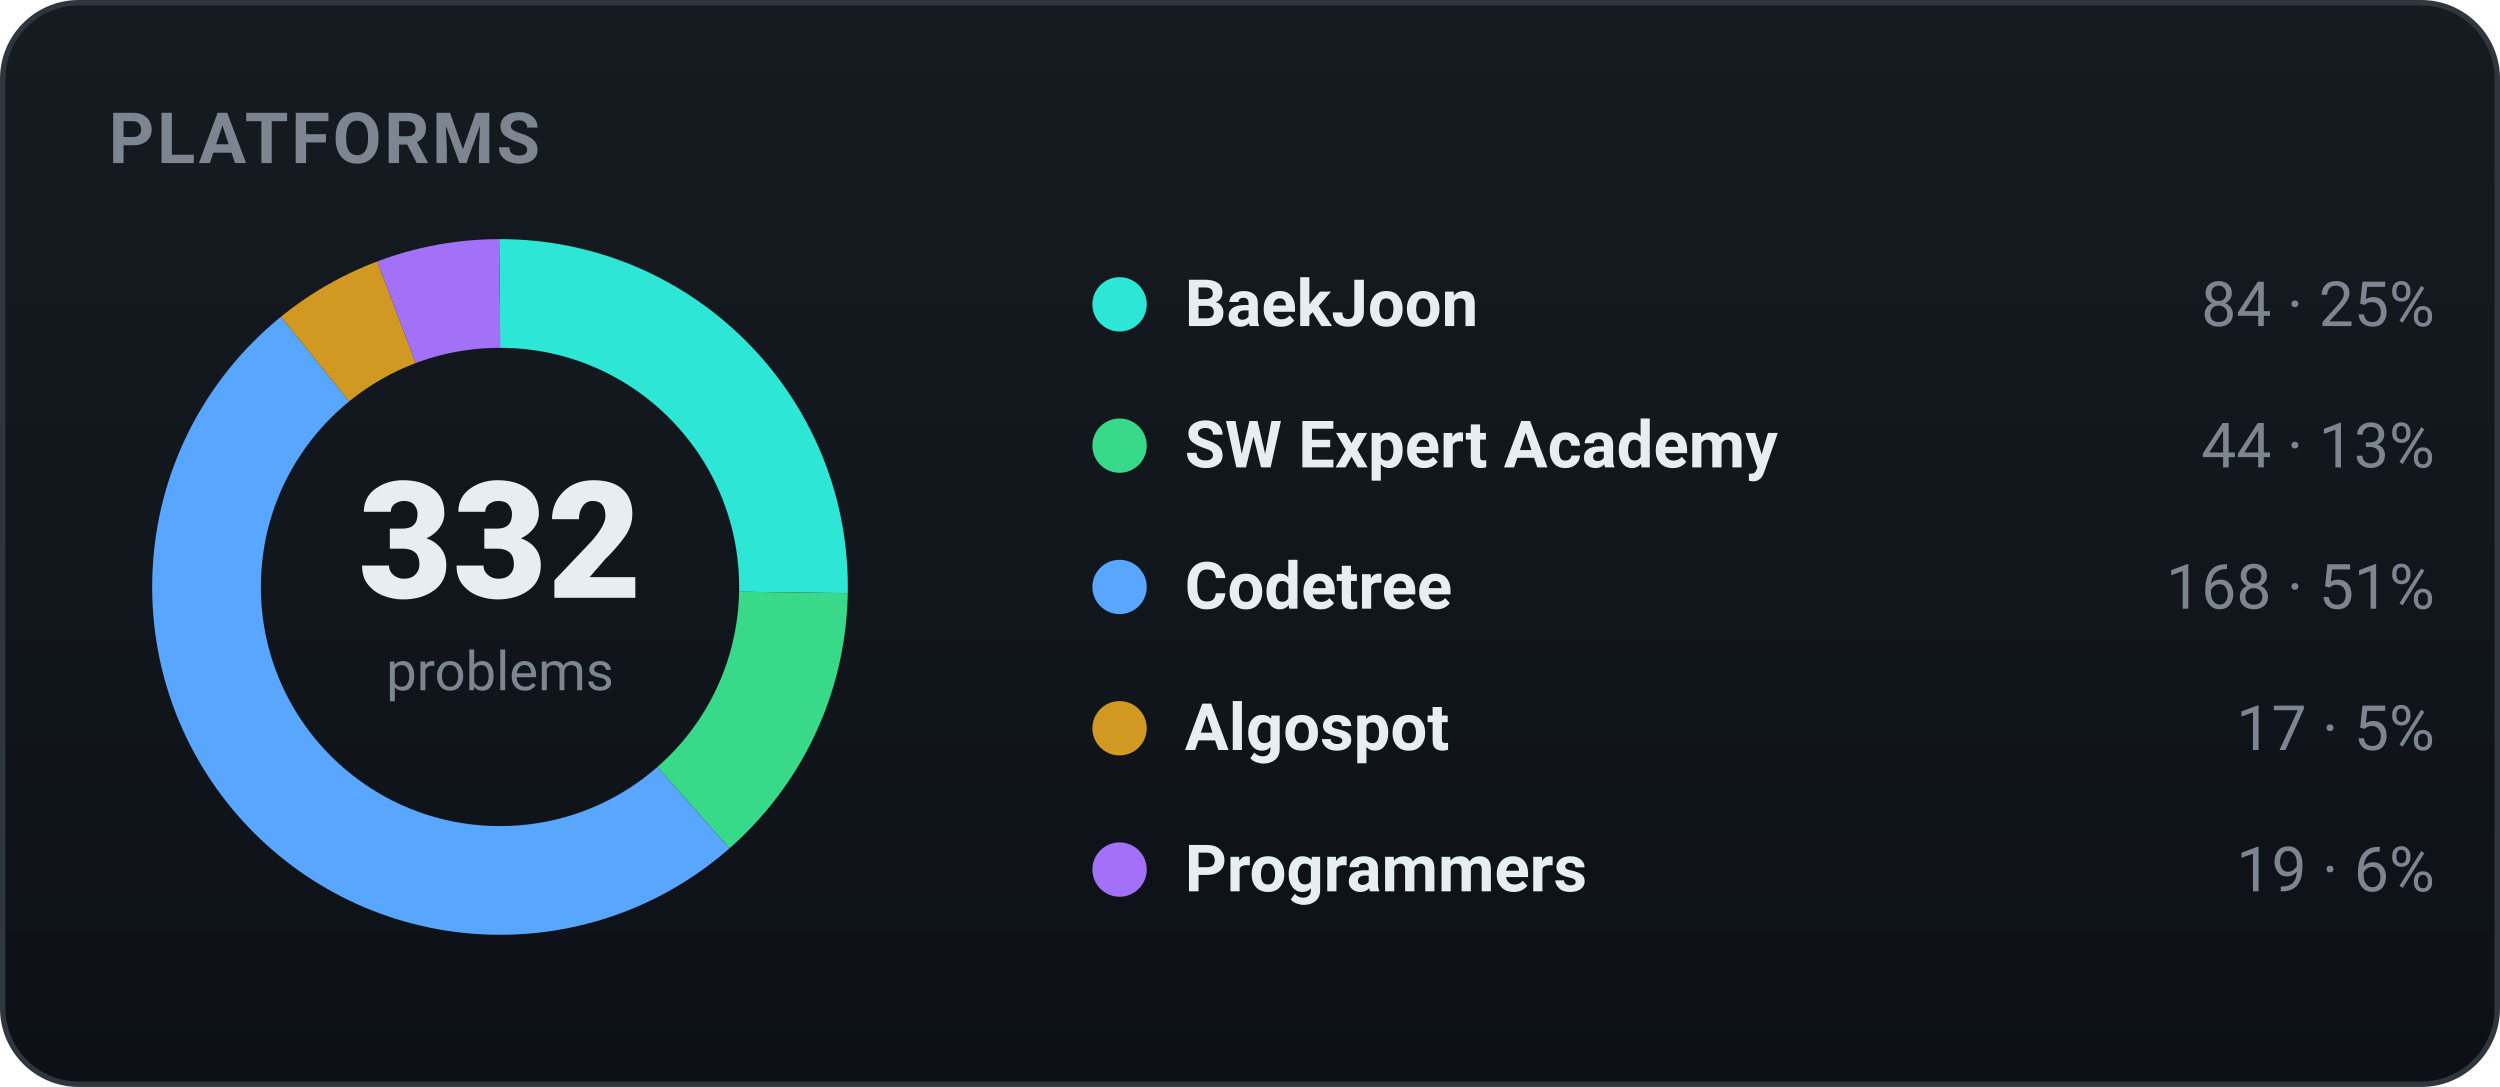
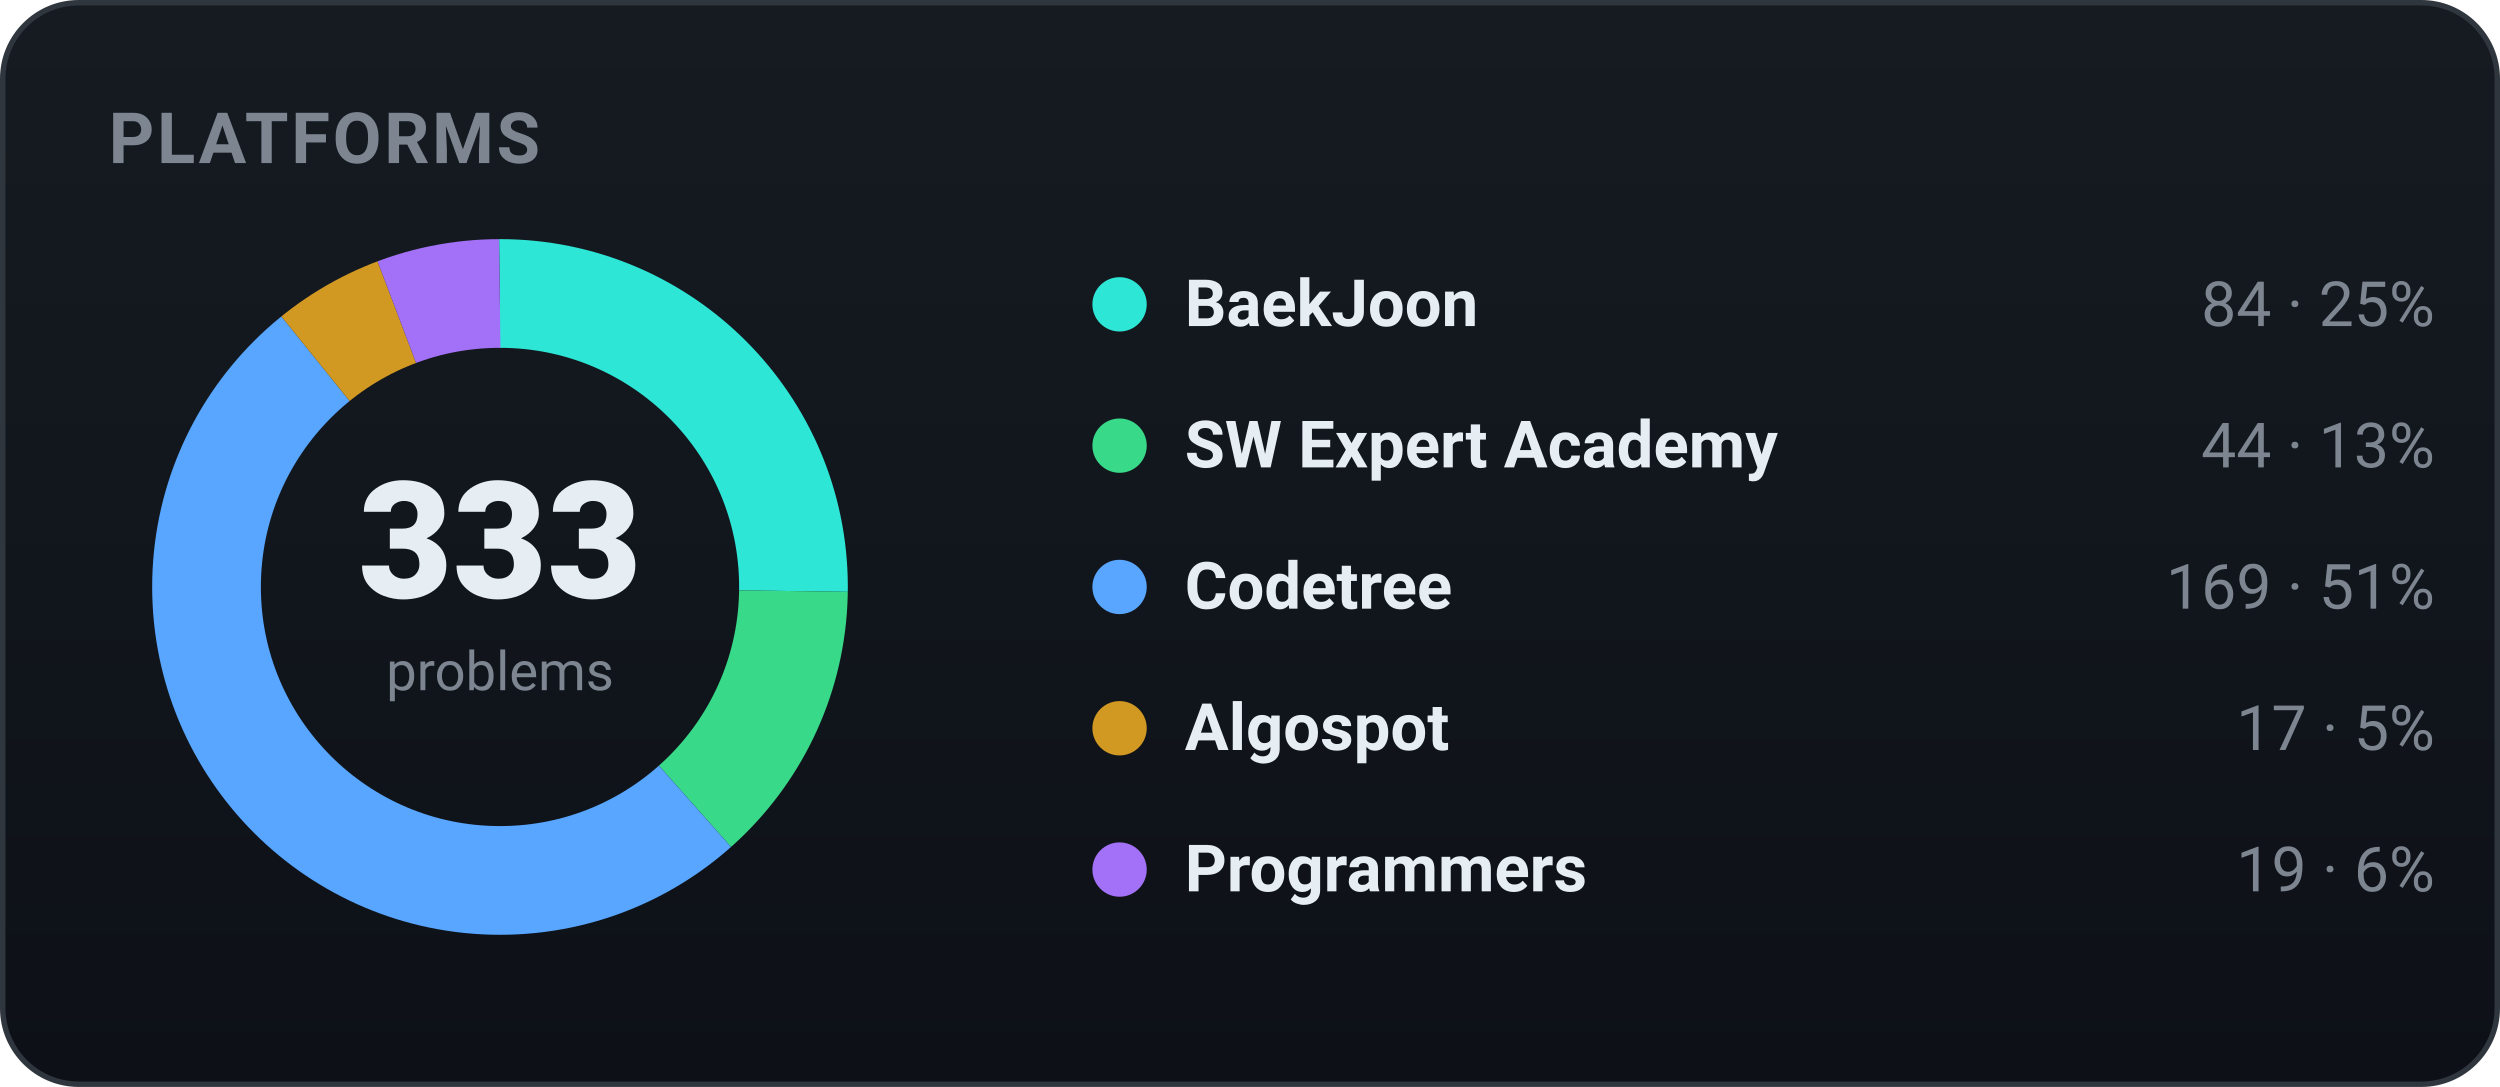
<svg xmlns="http://www.w3.org/2000/svg" width="460" height="200" viewBox="0 0 460 200" role="img" font-family="-apple-system,BlinkMacSystemFont,'Segoe UI',Roboto,'Apple SD Gothic Neo','Malgun Gothic',sans-serif">
  <defs>
    <linearGradient id="bgg" x1="0" y1="0" x2="0" y2="1">
      <stop offset="0" stop-color="#161b22" />
      <stop offset="1" stop-color="#0d1117" />
    </linearGradient>
  </defs>
  <rect x="0.5" y="0.5" width="459" height="199" rx="14" fill="url(#bgg)" stroke="#30363d" />
  <text x="20" y="30" font-family="-apple-system,BlinkMacSystemFont,'Segoe UI',Roboto,'Apple SD Gothic Neo','Malgun Gothic',sans-serif" font-size="13" font-weight="700" fill="#7d8590" letter-spacing="0.5">PLATFORMS</text>
-   <circle cx="92" cy="108" r="54" fill="none" stroke="#2ee6d6" stroke-width="20" stroke-dasharray="85.84 253.45" stroke-dashoffset="-0.00" transform="rotate(-90 92 108)" />
-   <circle cx="92" cy="108" r="54" fill="none" stroke="#39d98a" stroke-width="20" stroke-dasharray="44.97 294.33" stroke-dashoffset="-85.84" transform="rotate(-90 92 108)" />
-   <circle cx="92" cy="108" r="54" fill="none" stroke="#58a6ff" stroke-width="20" stroke-dasharray="171.69 167.60" stroke-dashoffset="-130.81" transform="rotate(-90 92 108)" />
-   <circle cx="92" cy="108" r="54" fill="none" stroke="#d29922" stroke-width="20" stroke-dasharray="17.37 321.92" stroke-dashoffset="-302.50" transform="rotate(-90 92 108)" />
-   <circle cx="92" cy="108" r="54" fill="none" stroke="#a371f7" stroke-width="20" stroke-dasharray="19.42 319.87" stroke-dashoffset="-319.87" transform="rotate(-90 92 108)" />
-   <text x="92" y="110" text-anchor="middle" font-size="30" font-weight="800" fill="#e6edf3">332</text>
+   <circle cx="92" cy="108" r="54" fill="none" stroke="#2ee6d6" stroke-width="20" stroke-dasharray="85.59 253.70" stroke-dashoffset="-0.00" transform="rotate(-90 92 108)" />
+   <circle cx="92" cy="108" r="54" fill="none" stroke="#39d98a" stroke-width="20" stroke-dasharray="44.83 294.46" stroke-dashoffset="-85.59" transform="rotate(-90 92 108)" />
+   <circle cx="92" cy="108" r="54" fill="none" stroke="#58a6ff" stroke-width="20" stroke-dasharray="172.19 167.10" stroke-dashoffset="-130.42" transform="rotate(-90 92 108)" />
+   <circle cx="92" cy="108" r="54" fill="none" stroke="#d29922" stroke-width="20" stroke-dasharray="17.32 321.97" stroke-dashoffset="-302.61" transform="rotate(-90 92 108)" />
+   <circle cx="92" cy="108" r="54" fill="none" stroke="#a371f7" stroke-width="20" stroke-dasharray="19.36 319.93" stroke-dashoffset="-319.93" transform="rotate(-90 92 108)" />
+   <text x="92" y="110" text-anchor="middle" font-size="30" font-weight="800" fill="#e6edf3">333</text>
  <text x="92" y="127" text-anchor="middle" font-size="10" fill="#7d8590">problems</text>
  <circle cx="206" cy="56" r="5" fill="#2ee6d6" />
  <text x="218" y="60" font-size="12" font-weight="600" fill="#e6edf3">BaekJoon</text>
  <text x="448" y="60" text-anchor="end" font-size="11.5" fill="#7d8590">84 · 25%</text>
  <circle cx="206" cy="82" r="5" fill="#39d98a" />
  <text x="218" y="86" font-size="12" font-weight="600" fill="#e6edf3">SW Expert Academy</text>
  <text x="448" y="86" text-anchor="end" font-size="11.5" fill="#7d8590">44 · 13%</text>
  <circle cx="206" cy="108" r="5" fill="#58a6ff" />
  <text x="218" y="112" font-size="12" font-weight="600" fill="#e6edf3">Codetree</text>
-   <text x="448" y="112" text-anchor="end" font-size="11.5" fill="#7d8590">168 · 51%</text>
+   <text x="448" y="112" text-anchor="end" font-size="11.5" fill="#7d8590">169 · 51%</text>
  <circle cx="206" cy="134" r="5" fill="#d29922" />
  <text x="218" y="138" font-size="12" font-weight="600" fill="#e6edf3">Algospot</text>
  <text x="448" y="138" text-anchor="end" font-size="11.5" fill="#7d8590">17 · 5%</text>
  <circle cx="206" cy="160" r="5" fill="#a371f7" />
  <text x="218" y="164" font-size="12" font-weight="600" fill="#e6edf3">Programmers</text>
  <text x="448" y="164" text-anchor="end" font-size="11.5" fill="#7d8590">19 · 6%</text>
</svg>
